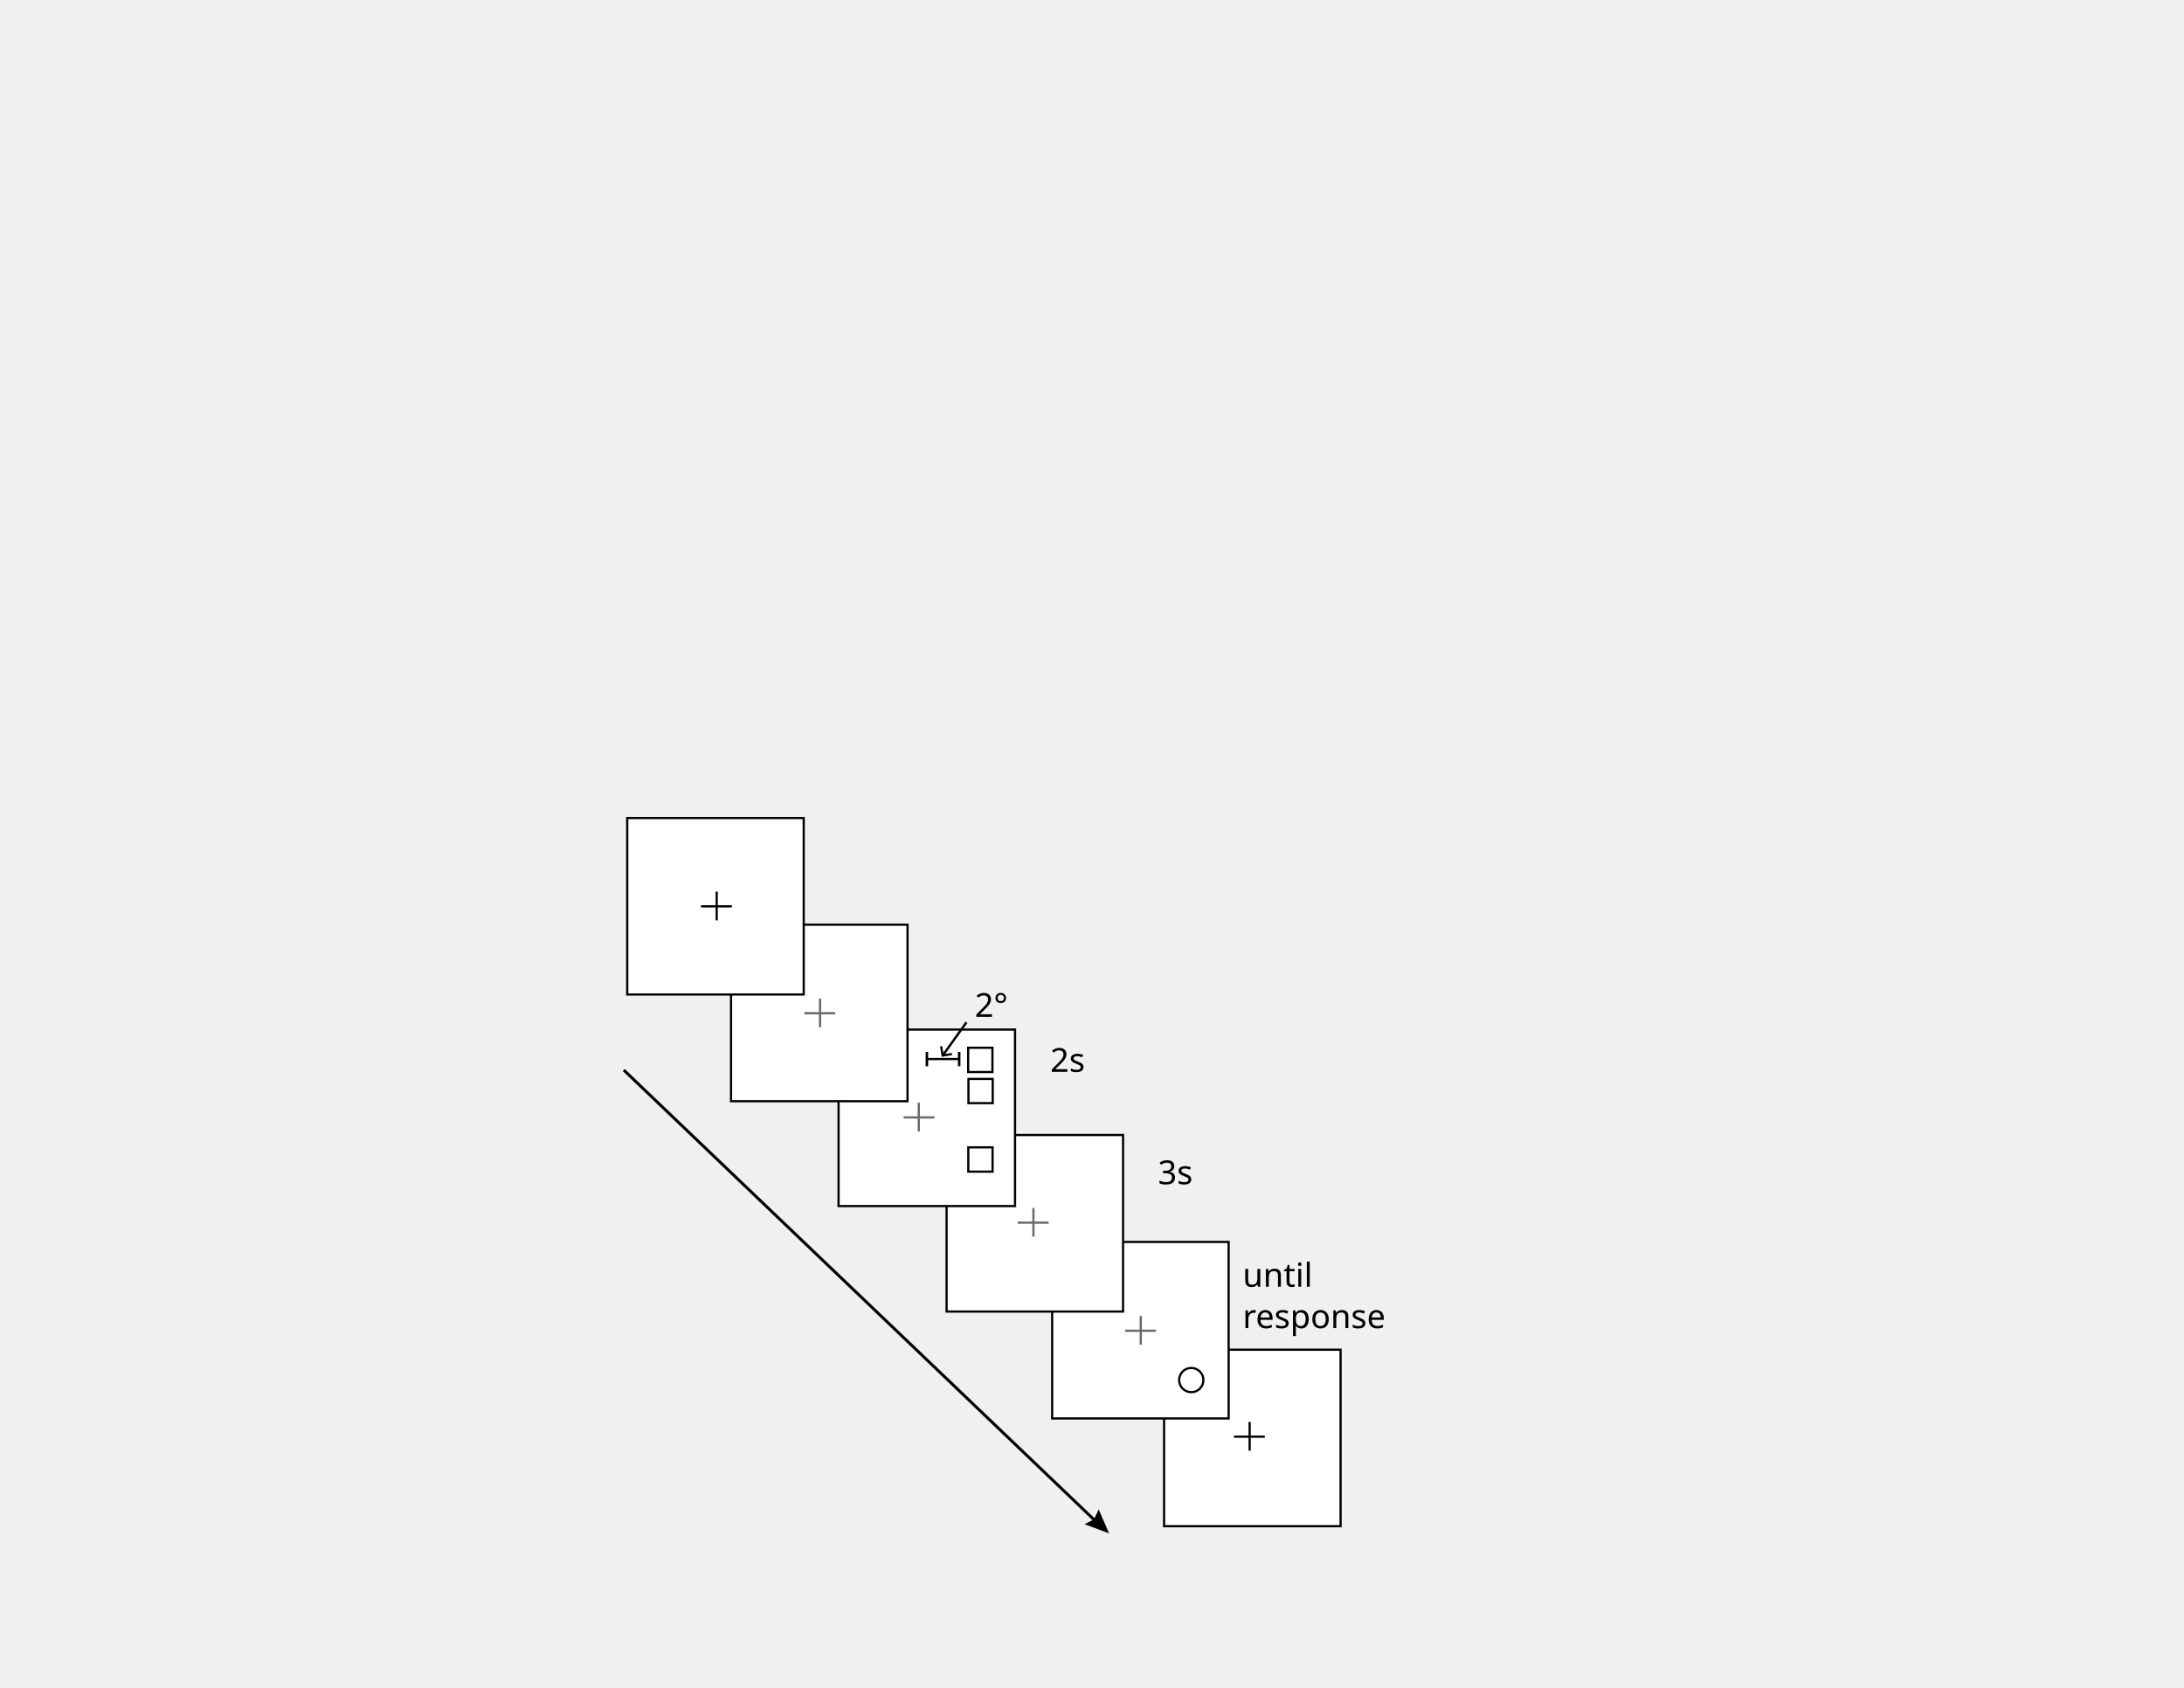
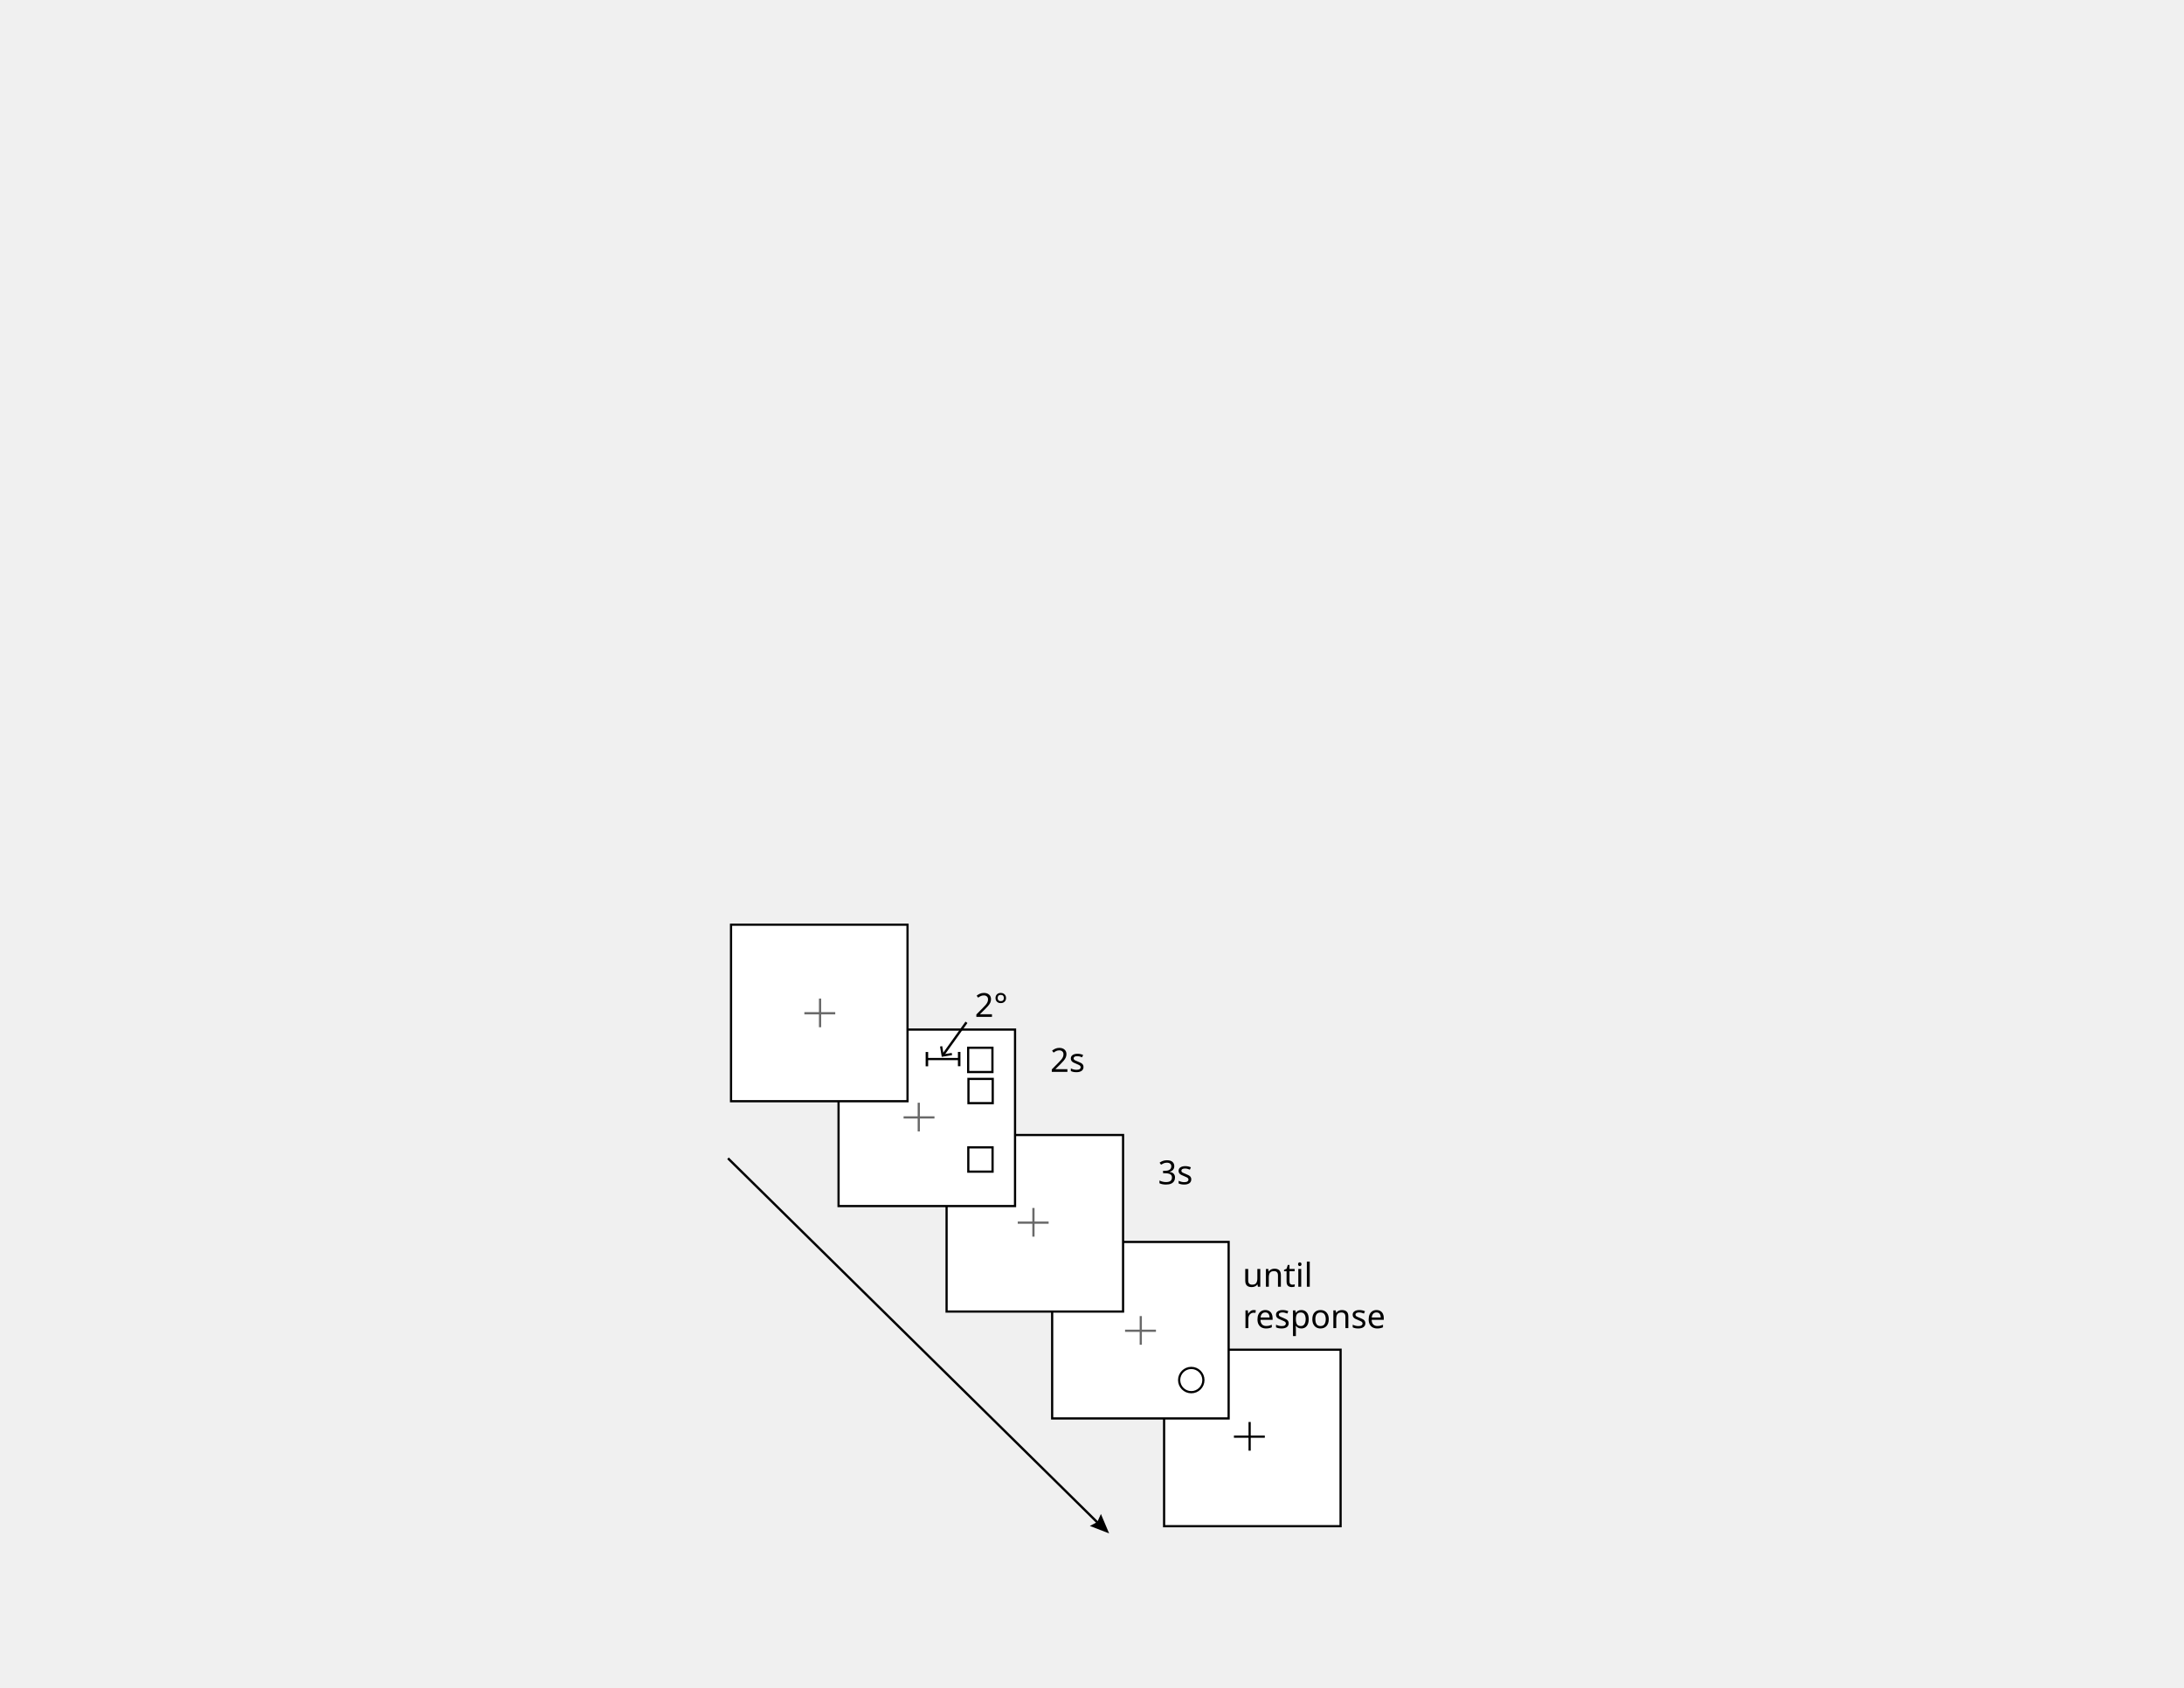
<svg xmlns="http://www.w3.org/2000/svg" width="11in" height="8.5in" viewBox="0 0 990 765" id="svg2" version="1.1">
  <defs id="defs4" />
  <g style="display:inline" id="layer5">
    <rect y="611.731" x="-607.684" height="80" width="80" id="rect4191" style="fill:#ffffff;fill-opacity:1;stroke:#000000;stroke-width:1;stroke-linecap:round;stroke-linejoin:miter;stroke-miterlimit:4;stroke-opacity:1;stroke-dasharray:none;stroke-dashoffset:0;display:inline" transform="scale(-1,1)" />
    <rect y="562.899" x="-556.937" height="80" width="80" id="rect4191-5" style="fill:#ffffff;fill-opacity:1;stroke:#000000;stroke-width:1;stroke-linecap:round;stroke-linejoin:miter;stroke-miterlimit:4;stroke-opacity:1;stroke-dasharray:none;stroke-dashoffset:0;display:inline" transform="scale(-1,1)" />
    <rect y="514.441" x="-509.086" height="80" width="80" id="rect4191-0" style="fill:#ffffff;fill-opacity:1;stroke:#000000;stroke-width:1;stroke-linecap:round;stroke-linejoin:miter;stroke-miterlimit:4;stroke-opacity:1;stroke-dasharray:none;stroke-dashoffset:0;display:inline" transform="scale(-1,1)" />
    <rect y="466.638" x="-460.114" height="80" width="80" id="rect4191-6" style="fill:#ffffff;fill-opacity:1;stroke:#000000;stroke-width:1;stroke-linecap:round;stroke-linejoin:miter;stroke-miterlimit:4;stroke-opacity:1;stroke-dasharray:none;stroke-dashoffset:0;display:inline" transform="scale(-1,1)" />
    <rect y="419.114" x="-411.376" height="80" width="80" id="rect4191-64" style="fill:#ffffff;fill-opacity:1;stroke:#000000;stroke-width:1;stroke-linecap:round;stroke-linejoin:miter;stroke-miterlimit:4;stroke-opacity:1;stroke-dasharray:none;stroke-dashoffset:0;display:inline" transform="scale(-1,1)" />
-     <rect y="370.75" x="-364.32" height="80" width="80" id="rect4191-69" style="fill:#ffffff;fill-opacity:1;stroke:#000000;stroke-width:1;stroke-linecap:round;stroke-linejoin:miter;stroke-miterlimit:4;stroke-opacity:1;stroke-dasharray:none;stroke-dashoffset:0;display:inline" transform="scale(-1,1)" />
  </g>
  <g style="display:inline" id="layer3">
    <text id="text4179" y="536.731" x="524.908" style="font-size:15px;font-style:normal;font-weight:normal;line-height:125%;letter-spacing:0px;word-spacing:0px;fill:#000000;fill-opacity:1;stroke:none;font-family:sans-serif" xml:space="preserve">
      <tspan y="536.731" x="524.908" id="tspan4181">3s</tspan>
    </text>
    <text id="text4183" y="485.806" x="476.055" style="font-size:15px;font-style:normal;font-weight:normal;line-height:125%;letter-spacing:0px;word-spacing:0px;fill:#000000;fill-opacity:1;stroke:none;font-family:sans-serif" xml:space="preserve">
      <tspan y="485.806" x="476.055" id="tspan4185">2s</tspan>
    </text>
    <text id="text4187" y="460.9" x="441.861" style="font-size:15px;font-style:normal;font-weight:normal;line-height:125%;letter-spacing:0px;word-spacing:0px;fill:#000000;fill-opacity:1;stroke:none;font-family:sans-serif" xml:space="preserve">
      <tspan y="460.9" x="441.861" id="tspan4189">2°</tspan>
    </text>
    <text id="text4173" y="583.208" x="563.286" style="font-size:15px;font-style:normal;font-weight:normal;line-height:125%;letter-spacing:0px;word-spacing:0px;fill:#000000;fill-opacity:1;stroke:none;font-family:sans-serif" xml:space="preserve">
      <tspan y="583.208" x="563.286" id="tspan4175">until</tspan>
    </text>
    <text id="text3158" y="601.958" x="563.286" style="font-size:15px;font-style:normal;font-weight:normal;line-height:125%;letter-spacing:0px;word-spacing:0px;fill:#000000;fill-opacity:1;stroke:none;font-family:sans-serif" xml:space="preserve">
      <tspan id="tspan4177" y="601.958" x="563.286">response</tspan>
    </text>
  </g>
  <g style="display:inline" id="layer2">
-     <g id="g4154-5" style="display:inline" transform="matrix(0.3230658,0.5761274,0.57992,-0.320953,-77.28104,553.0962)">
+     <g id="g4154-5" style="display:inline" transform="matrix(0.2536932,0.4663889,0.4553925,-0.2598191,47.27221,580.1255)">
      <path style="fill:none;stroke:#000000;stroke-width:2;stroke-linecap:butt;stroke-linejoin:miter;stroke-miterlimit:4;stroke-opacity:1;stroke-dasharray:none" d="m 173.746,524.052 433.355,132.33 0,0" id="path3339-6" />
      <path style="fill:#000000;fill-opacity:1;stroke:none" d="m 599.767,654.318 -0.251,-7.278 13.687,11.559 -17.89,1.798 z" id="rect4145-8" />
    </g>
    <g transform="matrix(-1,0,0,1,782.6841,21.73132)" id="g4333">
      <path style="fill:none;stroke:#000000;stroke-width:1px;stroke-linecap:butt;stroke-linejoin:miter;stroke-opacity:1" d="m 223.347,629.422 0,0 -13,0 -1,0 1,0" id="path4324" />
      <path style="fill:none;stroke:#000000;stroke-width:1px;stroke-linecap:butt;stroke-linejoin:miter;stroke-opacity:1" d="m 216.231,622.769 0,13 0,0" id="path4331" />
    </g>
    <path id="path4324-3" d="m 509.99,603.153 0,0 13,0 1,0 -1,0" style="fill:#696969;fill-rule:evenodd;stroke:#696969;stroke-width:1px;stroke-linecap:butt;stroke-linejoin:miter;stroke-opacity:1" />
    <path id="path4331-9" d="m 517.106,596.5 0,13 0,0" style="fill:none;stroke:#696969;stroke-width:1px;stroke-linecap:butt;stroke-linejoin:miter;stroke-opacity:1" />
    <g id="g4333-3" style="stroke:#696969;display:inline" transform="matrix(-1,0,0,1,684.6841,-75.26868)">
      <path style="fill:none;stroke:#696969;stroke-width:1px;stroke-linecap:butt;stroke-linejoin:miter;stroke-opacity:1" d="m 223.347,629.422 0,0 -13,0 -1,0 1,0" id="path4324-5" />
      <path style="fill:none;stroke:#696969;stroke-width:1px;stroke-linecap:butt;stroke-linejoin:miter;stroke-opacity:1" d="m 216.231,622.769 0,13 0,0" id="path4331-3" />
    </g>
    <g id="g4333-1" style="stroke:#696969;display:inline" transform="translate(200.2466,-122.9626)">
      <path style="fill:none;stroke:#696969;stroke-width:1px;stroke-linecap:butt;stroke-linejoin:miter;stroke-opacity:1" d="m 223.347,629.422 0,0 -13,0 -1,0 1,0" id="path4324-57" />
      <path style="fill:none;stroke:#696969;stroke-width:1px;stroke-linecap:butt;stroke-linejoin:miter;stroke-opacity:1" d="m 216.231,622.769 0,13 0,0" id="path4331-4" />
    </g>
    <g id="g4333-32" style="stroke:#696969;display:inline" transform="matrix(-1,0,0,1,587.9631,-170.1806)">
      <path style="fill:none;stroke:#696969;stroke-width:1px;stroke-linecap:butt;stroke-linejoin:miter;stroke-opacity:1" d="m 223.347,629.422 0,0 -13,0 -1,0 1,0" id="path4324-8" />
      <path style="fill:none;stroke:#696969;stroke-width:1px;stroke-linecap:butt;stroke-linejoin:miter;stroke-opacity:1" d="m 216.231,622.769 0,13 0,0" id="path4331-0" />
-     </g>
-     <g id="g4333-11" style="display:inline" transform="matrix(-1,0,0,1,541.1059,-218.6326)">
-       <path style="fill:none;stroke:#000000;stroke-width:1px;stroke-linecap:butt;stroke-linejoin:miter;stroke-opacity:1" d="m 223.347,629.422 0,0 -13,0 -1,0 1,0" id="path4324-2" />
-       <path style="fill:none;stroke:#000000;stroke-width:1px;stroke-linecap:butt;stroke-linejoin:miter;stroke-opacity:1" d="m 216.231,622.769 0,13 0,0" id="path4331-09" />
    </g>
    <circle transform="matrix(-1,0,0,1,959.193,32.69873)" r="5.5" cy="592.801" cx="419.193" id="path4398" style="fill:#ffffff;fill-opacity:1;stroke:#000000;stroke-width:1;stroke-linecap:round;stroke-linejoin:miter;stroke-miterlimit:4;stroke-opacity:1;stroke-dasharray:none;stroke-dashoffset:0" />
    <rect y="520.03" x="438.93" height="11" width="11" id="rect4400" style="fill:#ffffff;fill-opacity:1;stroke:#000000;stroke-width:1;stroke-linecap:round;stroke-linejoin:miter;stroke-miterlimit:4;stroke-opacity:1;stroke-dasharray:none;stroke-dashoffset:0" />
    <rect y="489" x="439" height="11" width="11" id="rect4400-4" style="fill:#ffffff;fill-opacity:1;stroke:#000000;stroke-width:1;stroke-linecap:round;stroke-linejoin:miter;stroke-miterlimit:4;stroke-opacity:1;stroke-dasharray:none;stroke-dashoffset:0;display:inline" />
    <rect y="474.892" x="438.867" height="11" width="11" id="rect4400-6" style="fill:#ffffff;fill-opacity:1;stroke:#000000;stroke-width:1;stroke-linecap:round;stroke-linejoin:miter;stroke-miterlimit:4;stroke-opacity:1;stroke-dasharray:none;stroke-dashoffset:0;display:inline" />
    <g transform="matrix(-1,0,0,1,796.3902,29.01868)" id="g4442">
      <g id="g4447">
        <path id="path4423" d="m 361.39,450.981 15,0 0,0" style="fill:none;stroke:#000000;stroke-width:1px;stroke-linecap:butt;stroke-linejoin:miter;stroke-opacity:1" />
        <path id="path4425" d="m 361.595,447.751 0,6.487 0,0" style="fill:none;stroke:#000000;stroke-width:1.139px;stroke-linecap:butt;stroke-linejoin:miter;stroke-opacity:1" />
        <path id="path4425-7" d="m 376.227,447.788 0,6.487 0,0" style="fill:none;stroke:#000000;stroke-width:1.139px;stroke-linecap:butt;stroke-linejoin:miter;stroke-opacity:1;display:inline" />
      </g>
      <g transform="matrix(0.5822126,0.8130366,-0.8130366,0.5822126,502.0958,-111.9964)" id="g4458">
        <path style="fill:none;stroke:#000000;stroke-width:1.076px;stroke-linecap:butt;stroke-linejoin:miter;stroke-opacity:1" d="M 360.465,435 379,435 l 0,0" id="path4452" />
        <path style="fill:none;stroke:#000000;stroke-width:1px;stroke-linecap:butt;stroke-linejoin:miter;stroke-opacity:1" d="m 376,432 3,3 -3,3 0,0" id="path4456" />
      </g>
    </g>
    <flowRoot style="font-size:24px;font-style:normal;font-weight:normal;line-height:125%;letter-spacing:0px;word-spacing:0px;fill:#000000;fill-opacity:1;stroke:none;font-family:Sans" id="flowRoot3154" xml:space="preserve">
      <flowRegion id="flowRegion3156">
        <rect y="4.805" x="15.701" height="786.364" width="867.486" id="rect3158" />
      </flowRegion>
      <flowPara id="flowPara3160" />
    </flowRoot>
  </g>
</svg>
